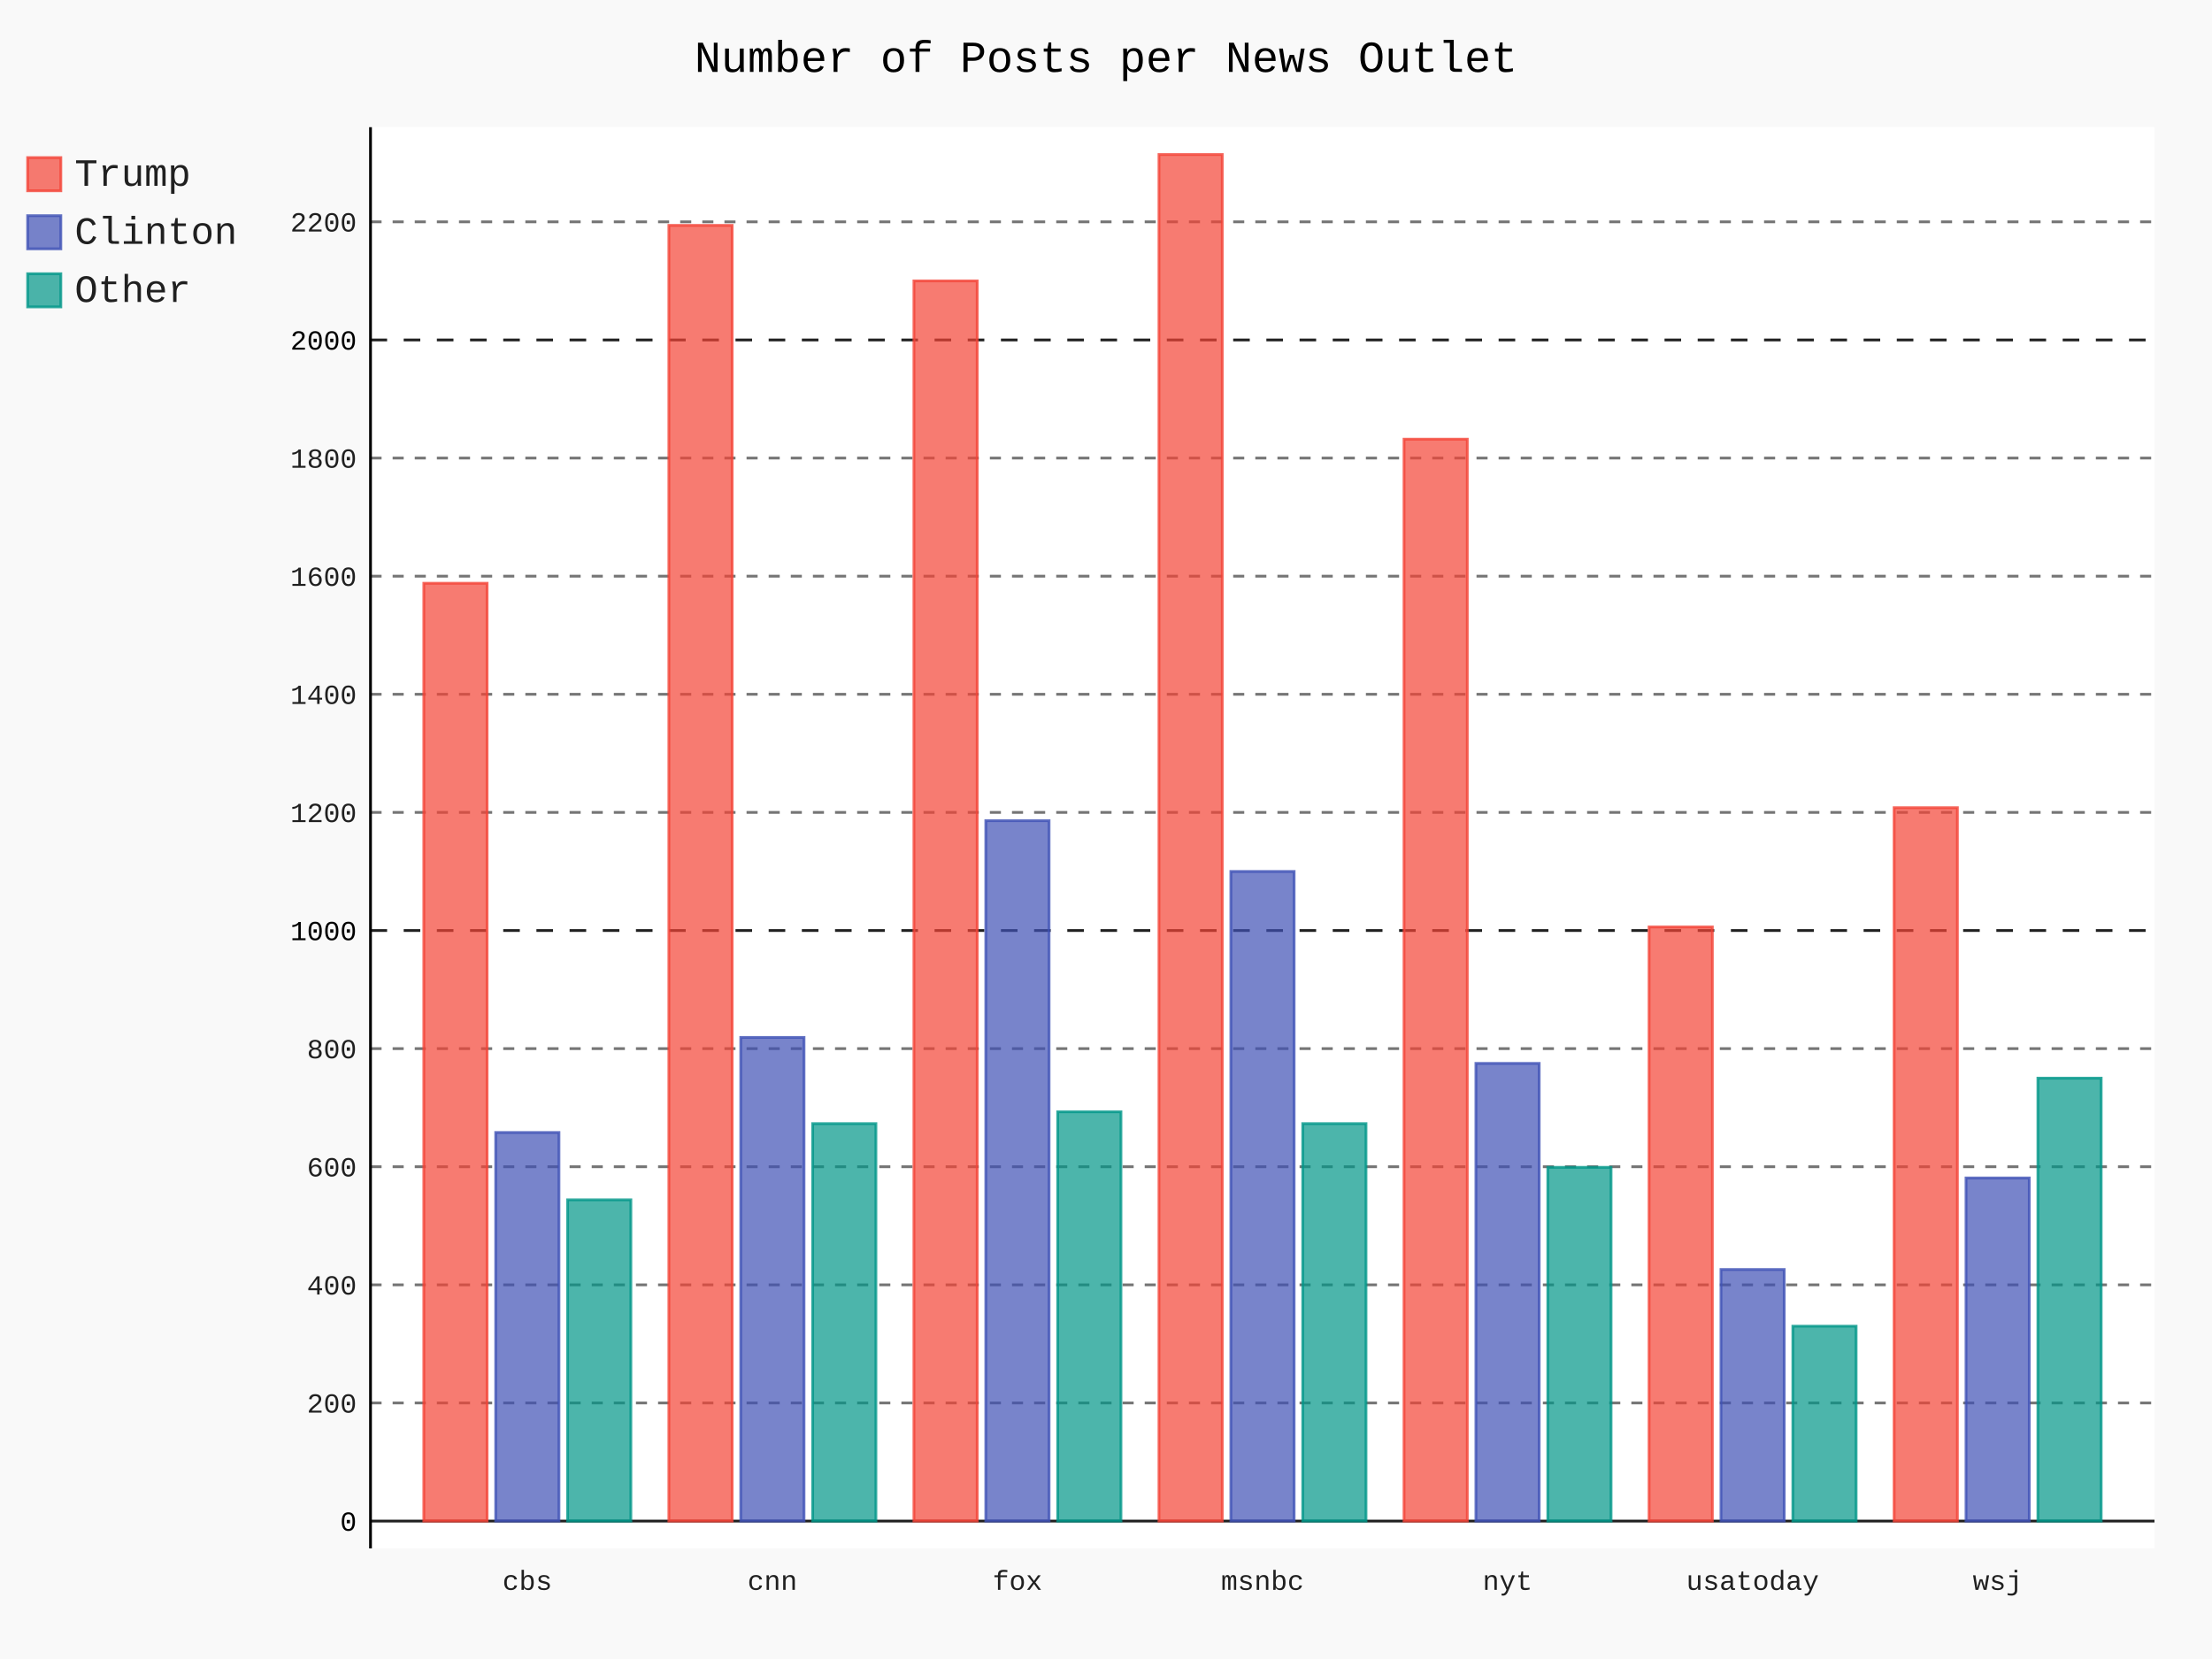
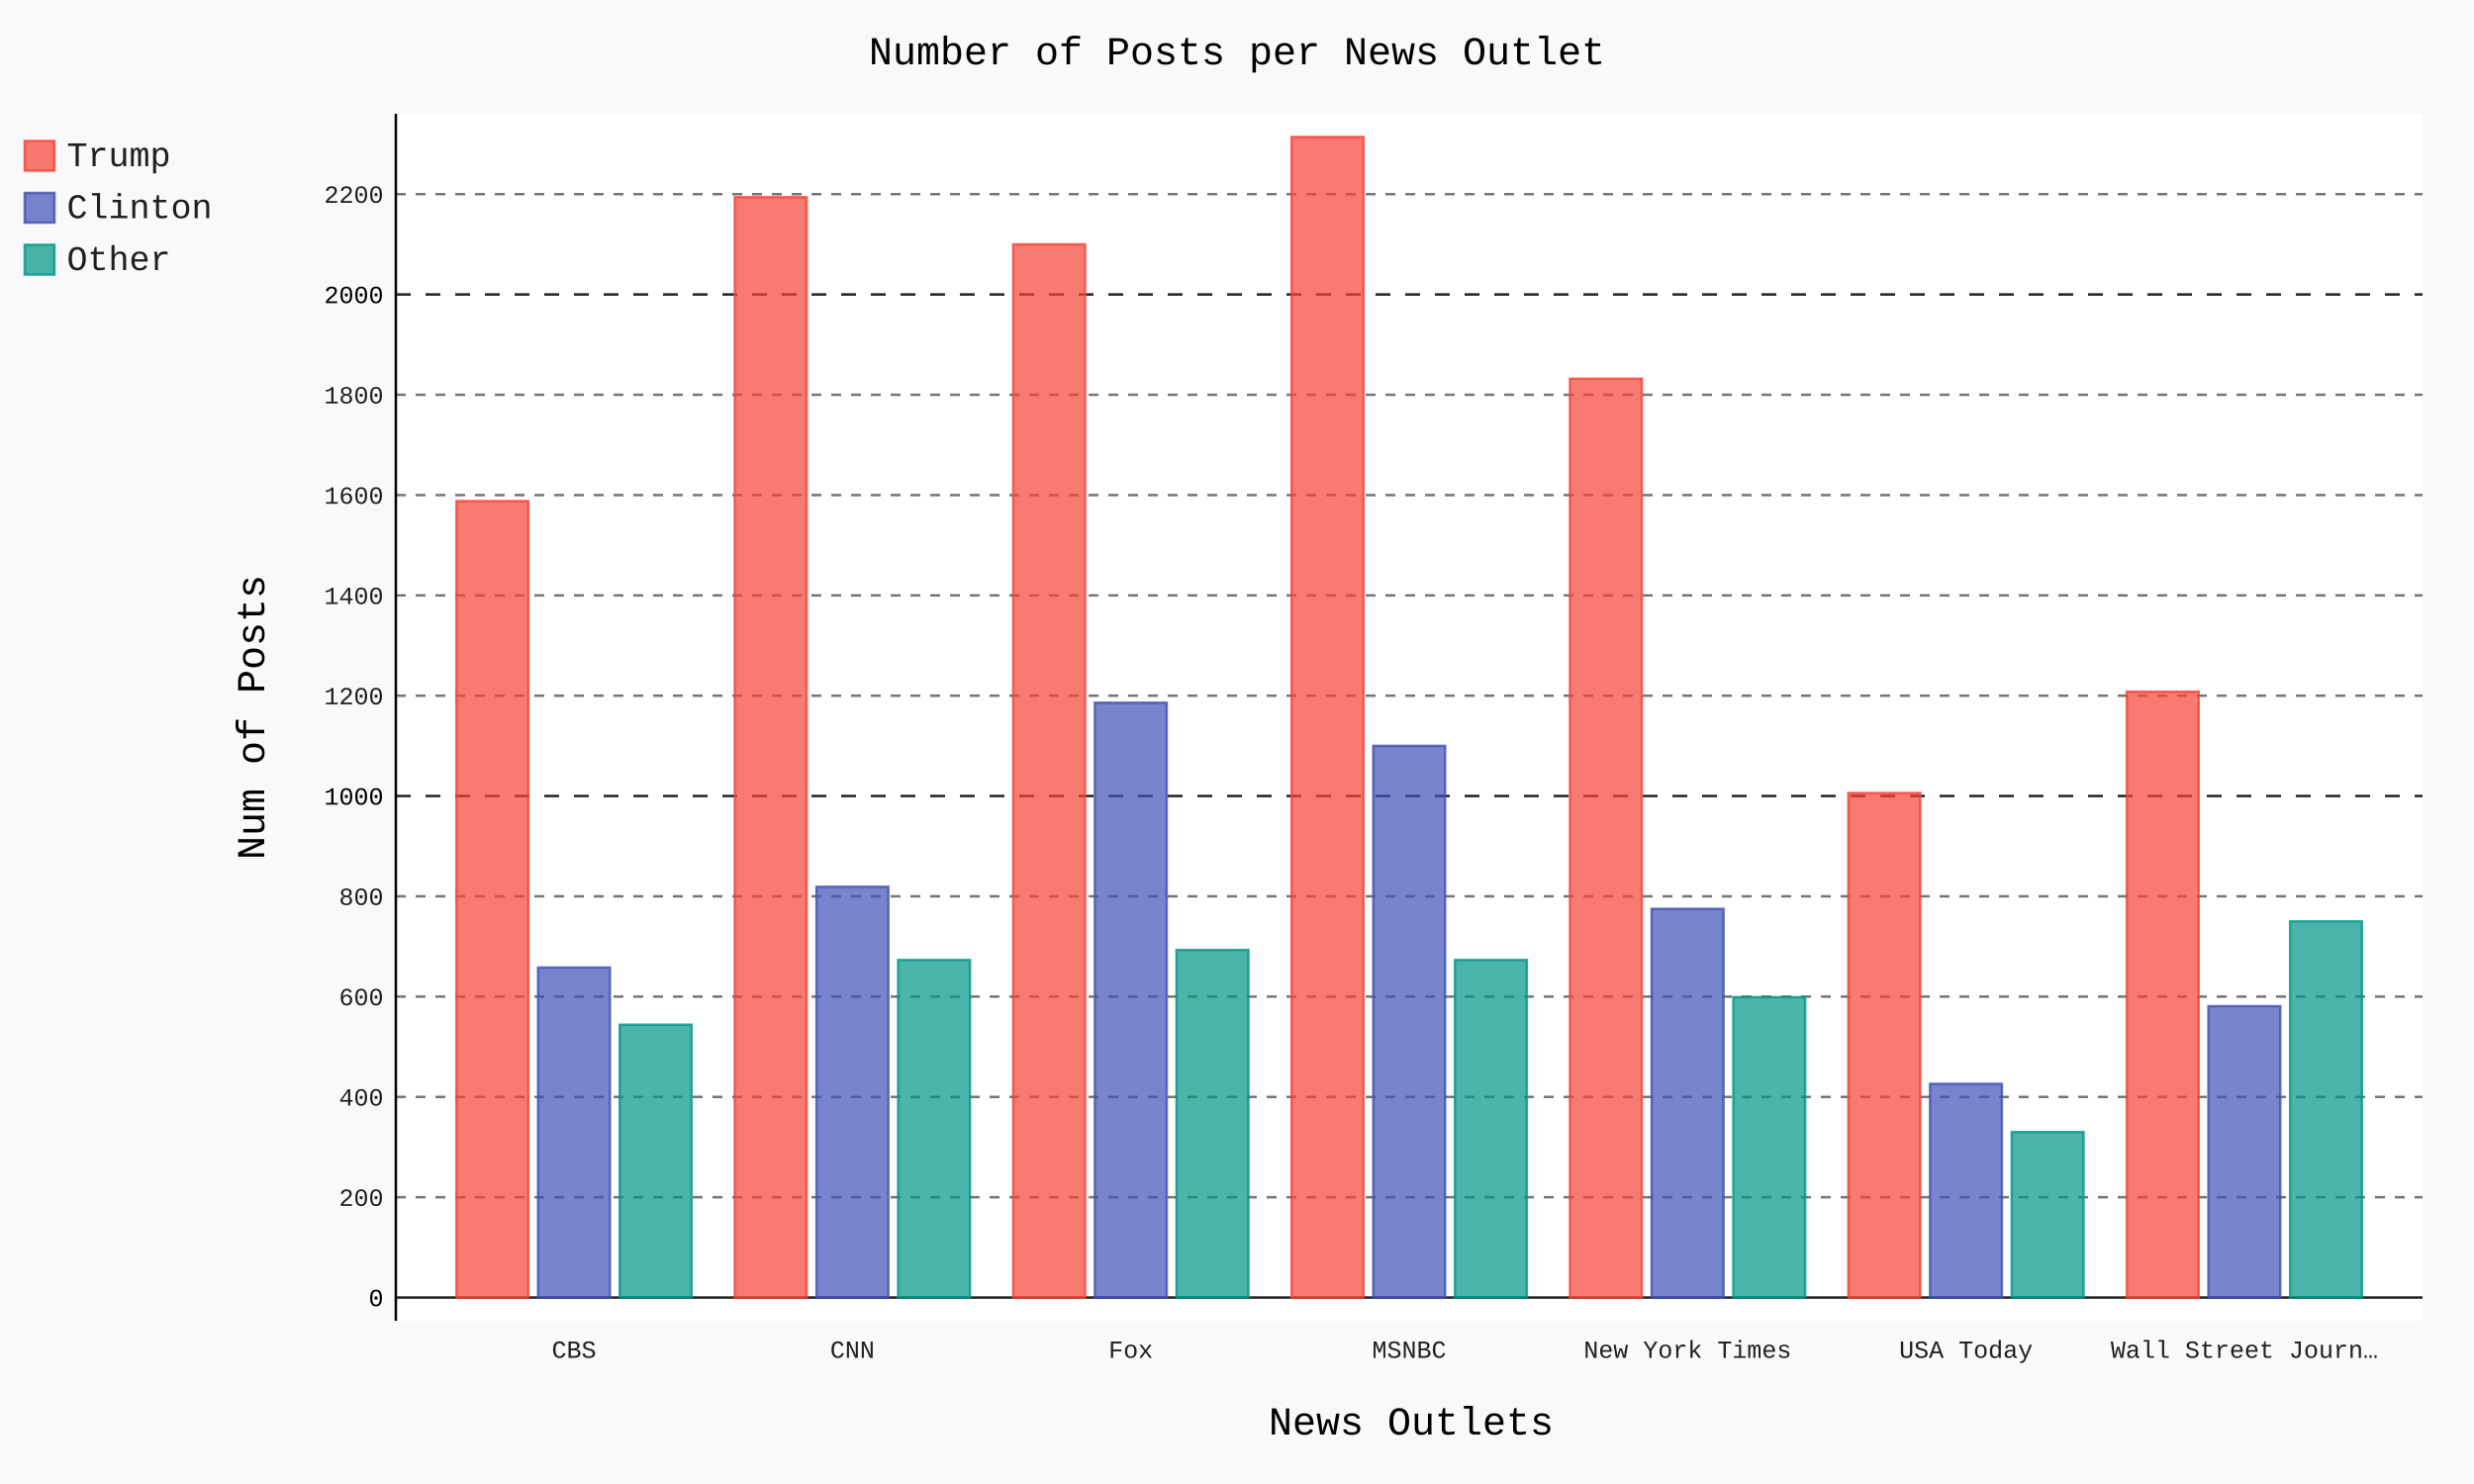
- <svg xmlns="http://www.w3.org/2000/svg" id="chart-cebf0c78-0767-4990-836e-f468f01224fd" class="pygal-chart" viewBox="0 0 800 600">
+ <svg xmlns="http://www.w3.org/2000/svg" id="chart-217c00eb-d68b-4b24-ba1e-59555fb27ba9" class="pygal-chart" viewBox="0 0 1000 600">
  <defs>
-     <style type="text/css">#chart-cebf0c78-0767-4990-836e-f468f01224fd{-webkit-user-select:none;-webkit-font-smoothing:antialiased;font-family:Consolas,"Liberation Mono",Menlo,Courier,monospace}#chart-cebf0c78-0767-4990-836e-f468f01224fd .title{font-family:Consolas,"Liberation Mono",Menlo,Courier,monospace;font-size:16px}#chart-cebf0c78-0767-4990-836e-f468f01224fd .legends .legend text{font-family:Consolas,"Liberation Mono",Menlo,Courier,monospace;font-size:14px}#chart-cebf0c78-0767-4990-836e-f468f01224fd .axis text{font-family:Consolas,"Liberation Mono",Menlo,Courier,monospace;font-size:10px}#chart-cebf0c78-0767-4990-836e-f468f01224fd .axis text.major{font-family:Consolas,"Liberation Mono",Menlo,Courier,monospace;font-size:10px}#chart-cebf0c78-0767-4990-836e-f468f01224fd .text-overlay text.value{font-family:Consolas,"Liberation Mono",Menlo,Courier,monospace;font-size:16px}#chart-cebf0c78-0767-4990-836e-f468f01224fd .text-overlay text.label{font-family:Consolas,"Liberation Mono",Menlo,Courier,monospace;font-size:10px}#chart-cebf0c78-0767-4990-836e-f468f01224fd .tooltip{font-family:Consolas,"Liberation Mono",Menlo,Courier,monospace;font-size:14px}#chart-cebf0c78-0767-4990-836e-f468f01224fd text.no_data{font-family:Consolas,"Liberation Mono",Menlo,Courier,monospace;font-size:64px}
- #chart-cebf0c78-0767-4990-836e-f468f01224fd{background-color:rgba(249,249,249,1)}#chart-cebf0c78-0767-4990-836e-f468f01224fd path,#chart-cebf0c78-0767-4990-836e-f468f01224fd line,#chart-cebf0c78-0767-4990-836e-f468f01224fd rect,#chart-cebf0c78-0767-4990-836e-f468f01224fd circle{-webkit-transition:150ms;-moz-transition:150ms;transition:150ms}#chart-cebf0c78-0767-4990-836e-f468f01224fd .graph &gt; .background{fill:rgba(249,249,249,1)}#chart-cebf0c78-0767-4990-836e-f468f01224fd .plot &gt; .background{fill:rgba(255,255,255,1)}#chart-cebf0c78-0767-4990-836e-f468f01224fd .graph{fill:rgba(0,0,0,.87)}#chart-cebf0c78-0767-4990-836e-f468f01224fd text.no_data{fill:rgba(0,0,0,1)}#chart-cebf0c78-0767-4990-836e-f468f01224fd .title{fill:rgba(0,0,0,1)}#chart-cebf0c78-0767-4990-836e-f468f01224fd .legends .legend text{fill:rgba(0,0,0,.87)}#chart-cebf0c78-0767-4990-836e-f468f01224fd .legends .legend:hover text{fill:rgba(0,0,0,1)}#chart-cebf0c78-0767-4990-836e-f468f01224fd .axis .line{stroke:rgba(0,0,0,1)}#chart-cebf0c78-0767-4990-836e-f468f01224fd .axis .guide.line{stroke:rgba(0,0,0,.54)}#chart-cebf0c78-0767-4990-836e-f468f01224fd .axis .major.line{stroke:rgba(0,0,0,.87)}#chart-cebf0c78-0767-4990-836e-f468f01224fd .axis text.major{fill:rgba(0,0,0,1)}#chart-cebf0c78-0767-4990-836e-f468f01224fd .axis.y .guides:hover .guide.line,#chart-cebf0c78-0767-4990-836e-f468f01224fd .line-graph .axis.x .guides:hover .guide.line,#chart-cebf0c78-0767-4990-836e-f468f01224fd .stackedline-graph .axis.x .guides:hover .guide.line,#chart-cebf0c78-0767-4990-836e-f468f01224fd .xy-graph .axis.x .guides:hover .guide.line{stroke:rgba(0,0,0,1)}#chart-cebf0c78-0767-4990-836e-f468f01224fd .axis .guides:hover text{fill:rgba(0,0,0,1)}#chart-cebf0c78-0767-4990-836e-f468f01224fd .reactive{fill-opacity:.7;stroke-opacity:.8}#chart-cebf0c78-0767-4990-836e-f468f01224fd .ci{stroke:rgba(0,0,0,.87)}#chart-cebf0c78-0767-4990-836e-f468f01224fd .reactive.active,#chart-cebf0c78-0767-4990-836e-f468f01224fd .active .reactive{fill-opacity:.8;stroke-opacity:.9;stroke-width:4}#chart-cebf0c78-0767-4990-836e-f468f01224fd .ci .reactive.active{stroke-width:1.5}#chart-cebf0c78-0767-4990-836e-f468f01224fd .series text{fill:rgba(0,0,0,1)}#chart-cebf0c78-0767-4990-836e-f468f01224fd .tooltip rect{fill:rgba(255,255,255,1);stroke:rgba(0,0,0,1);-webkit-transition:opacity 150ms;-moz-transition:opacity 150ms;transition:opacity 150ms}#chart-cebf0c78-0767-4990-836e-f468f01224fd .tooltip .label{fill:rgba(0,0,0,.87)}#chart-cebf0c78-0767-4990-836e-f468f01224fd .tooltip .label{fill:rgba(0,0,0,.87)}#chart-cebf0c78-0767-4990-836e-f468f01224fd .tooltip .legend{font-size:.8em;fill:rgba(0,0,0,.54)}#chart-cebf0c78-0767-4990-836e-f468f01224fd .tooltip .x_label{font-size:.6em;fill:rgba(0,0,0,1)}#chart-cebf0c78-0767-4990-836e-f468f01224fd .tooltip .xlink{font-size:.5em;text-decoration:underline}#chart-cebf0c78-0767-4990-836e-f468f01224fd .tooltip .value{font-size:1.5em}#chart-cebf0c78-0767-4990-836e-f468f01224fd .bound{font-size:.5em}#chart-cebf0c78-0767-4990-836e-f468f01224fd .max-value{font-size:.75em;fill:rgba(0,0,0,.54)}#chart-cebf0c78-0767-4990-836e-f468f01224fd .map-element{fill:rgba(255,255,255,1);stroke:rgba(0,0,0,.54) !important}#chart-cebf0c78-0767-4990-836e-f468f01224fd .map-element .reactive{fill-opacity:inherit;stroke-opacity:inherit}#chart-cebf0c78-0767-4990-836e-f468f01224fd .color-0,#chart-cebf0c78-0767-4990-836e-f468f01224fd .color-0 a:visited{stroke:#F44336;fill:#F44336}#chart-cebf0c78-0767-4990-836e-f468f01224fd .color-1,#chart-cebf0c78-0767-4990-836e-f468f01224fd .color-1 a:visited{stroke:#3F51B5;fill:#3F51B5}#chart-cebf0c78-0767-4990-836e-f468f01224fd .color-2,#chart-cebf0c78-0767-4990-836e-f468f01224fd .color-2 a:visited{stroke:#009688;fill:#009688}#chart-cebf0c78-0767-4990-836e-f468f01224fd .text-overlay .color-0 text{fill:black}#chart-cebf0c78-0767-4990-836e-f468f01224fd .text-overlay .color-1 text{fill:black}#chart-cebf0c78-0767-4990-836e-f468f01224fd .text-overlay .color-2 text{fill:black}
- #chart-cebf0c78-0767-4990-836e-f468f01224fd text.no_data{text-anchor:middle}#chart-cebf0c78-0767-4990-836e-f468f01224fd .guide.line{fill:none}#chart-cebf0c78-0767-4990-836e-f468f01224fd .centered{text-anchor:middle}#chart-cebf0c78-0767-4990-836e-f468f01224fd .title{text-anchor:middle}#chart-cebf0c78-0767-4990-836e-f468f01224fd .legends .legend text{fill-opacity:1}#chart-cebf0c78-0767-4990-836e-f468f01224fd .axis.x text{text-anchor:middle}#chart-cebf0c78-0767-4990-836e-f468f01224fd .axis.x:not(.web) text[transform]{text-anchor:start}#chart-cebf0c78-0767-4990-836e-f468f01224fd .axis.x:not(.web) text[transform].backwards{text-anchor:end}#chart-cebf0c78-0767-4990-836e-f468f01224fd .axis.y text{text-anchor:end}#chart-cebf0c78-0767-4990-836e-f468f01224fd .axis.y text[transform].backwards{text-anchor:start}#chart-cebf0c78-0767-4990-836e-f468f01224fd .axis.y2 text{text-anchor:start}#chart-cebf0c78-0767-4990-836e-f468f01224fd .axis.y2 text[transform].backwards{text-anchor:end}#chart-cebf0c78-0767-4990-836e-f468f01224fd .axis .guide.line{stroke-dasharray:4,4}#chart-cebf0c78-0767-4990-836e-f468f01224fd .axis .major.guide.line{stroke-dasharray:6,6}#chart-cebf0c78-0767-4990-836e-f468f01224fd .horizontal .axis.y .guide.line,#chart-cebf0c78-0767-4990-836e-f468f01224fd .horizontal .axis.y2 .guide.line,#chart-cebf0c78-0767-4990-836e-f468f01224fd .vertical .axis.x .guide.line{opacity:0}#chart-cebf0c78-0767-4990-836e-f468f01224fd .horizontal .axis.always_show .guide.line,#chart-cebf0c78-0767-4990-836e-f468f01224fd .vertical .axis.always_show .guide.line{opacity:1 !important}#chart-cebf0c78-0767-4990-836e-f468f01224fd .axis.y .guides:hover .guide.line,#chart-cebf0c78-0767-4990-836e-f468f01224fd .axis.y2 .guides:hover .guide.line,#chart-cebf0c78-0767-4990-836e-f468f01224fd .axis.x .guides:hover .guide.line{opacity:1}#chart-cebf0c78-0767-4990-836e-f468f01224fd .axis .guides:hover text{opacity:1}#chart-cebf0c78-0767-4990-836e-f468f01224fd .nofill{fill:none}#chart-cebf0c78-0767-4990-836e-f468f01224fd .subtle-fill{fill-opacity:.2}#chart-cebf0c78-0767-4990-836e-f468f01224fd .dot{stroke-width:1px;fill-opacity:1}#chart-cebf0c78-0767-4990-836e-f468f01224fd .dot.active{stroke-width:5px}#chart-cebf0c78-0767-4990-836e-f468f01224fd .dot.negative{fill:transparent}#chart-cebf0c78-0767-4990-836e-f468f01224fd text,#chart-cebf0c78-0767-4990-836e-f468f01224fd tspan{stroke:none !important}#chart-cebf0c78-0767-4990-836e-f468f01224fd .series text.active{opacity:1}#chart-cebf0c78-0767-4990-836e-f468f01224fd .tooltip rect{fill-opacity:.95;stroke-width:.5}#chart-cebf0c78-0767-4990-836e-f468f01224fd .tooltip text{fill-opacity:1}#chart-cebf0c78-0767-4990-836e-f468f01224fd .showable{visibility:hidden}#chart-cebf0c78-0767-4990-836e-f468f01224fd .showable.shown{visibility:visible}#chart-cebf0c78-0767-4990-836e-f468f01224fd .gauge-background{fill:rgba(229,229,229,1);stroke:none}#chart-cebf0c78-0767-4990-836e-f468f01224fd .bg-lines{stroke:rgba(249,249,249,1);stroke-width:2px}</style>
+     <style type="text/css">#chart-217c00eb-d68b-4b24-ba1e-59555fb27ba9{-webkit-user-select:none;-webkit-font-smoothing:antialiased;font-family:Consolas,"Liberation Mono",Menlo,Courier,monospace}#chart-217c00eb-d68b-4b24-ba1e-59555fb27ba9 .title{font-family:Consolas,"Liberation Mono",Menlo,Courier,monospace;font-size:16px}#chart-217c00eb-d68b-4b24-ba1e-59555fb27ba9 .legends .legend text{font-family:Consolas,"Liberation Mono",Menlo,Courier,monospace;font-size:14px}#chart-217c00eb-d68b-4b24-ba1e-59555fb27ba9 .axis text{font-family:Consolas,"Liberation Mono",Menlo,Courier,monospace;font-size:10px}#chart-217c00eb-d68b-4b24-ba1e-59555fb27ba9 .axis text.major{font-family:Consolas,"Liberation Mono",Menlo,Courier,monospace;font-size:10px}#chart-217c00eb-d68b-4b24-ba1e-59555fb27ba9 .text-overlay text.value{font-family:Consolas,"Liberation Mono",Menlo,Courier,monospace;font-size:16px}#chart-217c00eb-d68b-4b24-ba1e-59555fb27ba9 .text-overlay text.label{font-family:Consolas,"Liberation Mono",Menlo,Courier,monospace;font-size:10px}#chart-217c00eb-d68b-4b24-ba1e-59555fb27ba9 .tooltip{font-family:Consolas,"Liberation Mono",Menlo,Courier,monospace;font-size:14px}#chart-217c00eb-d68b-4b24-ba1e-59555fb27ba9 text.no_data{font-family:Consolas,"Liberation Mono",Menlo,Courier,monospace;font-size:64px}
+ #chart-217c00eb-d68b-4b24-ba1e-59555fb27ba9{background-color:rgba(249,249,249,1)}#chart-217c00eb-d68b-4b24-ba1e-59555fb27ba9 path,#chart-217c00eb-d68b-4b24-ba1e-59555fb27ba9 line,#chart-217c00eb-d68b-4b24-ba1e-59555fb27ba9 rect,#chart-217c00eb-d68b-4b24-ba1e-59555fb27ba9 circle{-webkit-transition:150ms;-moz-transition:150ms;transition:150ms}#chart-217c00eb-d68b-4b24-ba1e-59555fb27ba9 .graph &gt; .background{fill:rgba(249,249,249,1)}#chart-217c00eb-d68b-4b24-ba1e-59555fb27ba9 .plot &gt; .background{fill:rgba(255,255,255,1)}#chart-217c00eb-d68b-4b24-ba1e-59555fb27ba9 .graph{fill:rgba(0,0,0,.87)}#chart-217c00eb-d68b-4b24-ba1e-59555fb27ba9 text.no_data{fill:rgba(0,0,0,1)}#chart-217c00eb-d68b-4b24-ba1e-59555fb27ba9 .title{fill:rgba(0,0,0,1)}#chart-217c00eb-d68b-4b24-ba1e-59555fb27ba9 .legends .legend text{fill:rgba(0,0,0,.87)}#chart-217c00eb-d68b-4b24-ba1e-59555fb27ba9 .legends .legend:hover text{fill:rgba(0,0,0,1)}#chart-217c00eb-d68b-4b24-ba1e-59555fb27ba9 .axis .line{stroke:rgba(0,0,0,1)}#chart-217c00eb-d68b-4b24-ba1e-59555fb27ba9 .axis .guide.line{stroke:rgba(0,0,0,.54)}#chart-217c00eb-d68b-4b24-ba1e-59555fb27ba9 .axis .major.line{stroke:rgba(0,0,0,.87)}#chart-217c00eb-d68b-4b24-ba1e-59555fb27ba9 .axis text.major{fill:rgba(0,0,0,1)}#chart-217c00eb-d68b-4b24-ba1e-59555fb27ba9 .axis.y .guides:hover .guide.line,#chart-217c00eb-d68b-4b24-ba1e-59555fb27ba9 .line-graph .axis.x .guides:hover .guide.line,#chart-217c00eb-d68b-4b24-ba1e-59555fb27ba9 .stackedline-graph .axis.x .guides:hover .guide.line,#chart-217c00eb-d68b-4b24-ba1e-59555fb27ba9 .xy-graph .axis.x .guides:hover .guide.line{stroke:rgba(0,0,0,1)}#chart-217c00eb-d68b-4b24-ba1e-59555fb27ba9 .axis .guides:hover text{fill:rgba(0,0,0,1)}#chart-217c00eb-d68b-4b24-ba1e-59555fb27ba9 .reactive{fill-opacity:.7;stroke-opacity:.8}#chart-217c00eb-d68b-4b24-ba1e-59555fb27ba9 .ci{stroke:rgba(0,0,0,.87)}#chart-217c00eb-d68b-4b24-ba1e-59555fb27ba9 .reactive.active,#chart-217c00eb-d68b-4b24-ba1e-59555fb27ba9 .active .reactive{fill-opacity:.8;stroke-opacity:.9;stroke-width:4}#chart-217c00eb-d68b-4b24-ba1e-59555fb27ba9 .ci .reactive.active{stroke-width:1.5}#chart-217c00eb-d68b-4b24-ba1e-59555fb27ba9 .series text{fill:rgba(0,0,0,1)}#chart-217c00eb-d68b-4b24-ba1e-59555fb27ba9 .tooltip rect{fill:rgba(255,255,255,1);stroke:rgba(0,0,0,1);-webkit-transition:opacity 150ms;-moz-transition:opacity 150ms;transition:opacity 150ms}#chart-217c00eb-d68b-4b24-ba1e-59555fb27ba9 .tooltip .label{fill:rgba(0,0,0,.87)}#chart-217c00eb-d68b-4b24-ba1e-59555fb27ba9 .tooltip .label{fill:rgba(0,0,0,.87)}#chart-217c00eb-d68b-4b24-ba1e-59555fb27ba9 .tooltip .legend{font-size:.8em;fill:rgba(0,0,0,.54)}#chart-217c00eb-d68b-4b24-ba1e-59555fb27ba9 .tooltip .x_label{font-size:.6em;fill:rgba(0,0,0,1)}#chart-217c00eb-d68b-4b24-ba1e-59555fb27ba9 .tooltip .xlink{font-size:.5em;text-decoration:underline}#chart-217c00eb-d68b-4b24-ba1e-59555fb27ba9 .tooltip .value{font-size:1.5em}#chart-217c00eb-d68b-4b24-ba1e-59555fb27ba9 .bound{font-size:.5em}#chart-217c00eb-d68b-4b24-ba1e-59555fb27ba9 .max-value{font-size:.75em;fill:rgba(0,0,0,.54)}#chart-217c00eb-d68b-4b24-ba1e-59555fb27ba9 .map-element{fill:rgba(255,255,255,1);stroke:rgba(0,0,0,.54) !important}#chart-217c00eb-d68b-4b24-ba1e-59555fb27ba9 .map-element .reactive{fill-opacity:inherit;stroke-opacity:inherit}#chart-217c00eb-d68b-4b24-ba1e-59555fb27ba9 .color-0,#chart-217c00eb-d68b-4b24-ba1e-59555fb27ba9 .color-0 a:visited{stroke:#F44336;fill:#F44336}#chart-217c00eb-d68b-4b24-ba1e-59555fb27ba9 .color-1,#chart-217c00eb-d68b-4b24-ba1e-59555fb27ba9 .color-1 a:visited{stroke:#3F51B5;fill:#3F51B5}#chart-217c00eb-d68b-4b24-ba1e-59555fb27ba9 .color-2,#chart-217c00eb-d68b-4b24-ba1e-59555fb27ba9 .color-2 a:visited{stroke:#009688;fill:#009688}#chart-217c00eb-d68b-4b24-ba1e-59555fb27ba9 .text-overlay .color-0 text{fill:black}#chart-217c00eb-d68b-4b24-ba1e-59555fb27ba9 .text-overlay .color-1 text{fill:black}#chart-217c00eb-d68b-4b24-ba1e-59555fb27ba9 .text-overlay .color-2 text{fill:black}
+ #chart-217c00eb-d68b-4b24-ba1e-59555fb27ba9 text.no_data{text-anchor:middle}#chart-217c00eb-d68b-4b24-ba1e-59555fb27ba9 .guide.line{fill:none}#chart-217c00eb-d68b-4b24-ba1e-59555fb27ba9 .centered{text-anchor:middle}#chart-217c00eb-d68b-4b24-ba1e-59555fb27ba9 .title{text-anchor:middle}#chart-217c00eb-d68b-4b24-ba1e-59555fb27ba9 .legends .legend text{fill-opacity:1}#chart-217c00eb-d68b-4b24-ba1e-59555fb27ba9 .axis.x text{text-anchor:middle}#chart-217c00eb-d68b-4b24-ba1e-59555fb27ba9 .axis.x:not(.web) text[transform]{text-anchor:start}#chart-217c00eb-d68b-4b24-ba1e-59555fb27ba9 .axis.x:not(.web) text[transform].backwards{text-anchor:end}#chart-217c00eb-d68b-4b24-ba1e-59555fb27ba9 .axis.y text{text-anchor:end}#chart-217c00eb-d68b-4b24-ba1e-59555fb27ba9 .axis.y text[transform].backwards{text-anchor:start}#chart-217c00eb-d68b-4b24-ba1e-59555fb27ba9 .axis.y2 text{text-anchor:start}#chart-217c00eb-d68b-4b24-ba1e-59555fb27ba9 .axis.y2 text[transform].backwards{text-anchor:end}#chart-217c00eb-d68b-4b24-ba1e-59555fb27ba9 .axis .guide.line{stroke-dasharray:4,4}#chart-217c00eb-d68b-4b24-ba1e-59555fb27ba9 .axis .major.guide.line{stroke-dasharray:6,6}#chart-217c00eb-d68b-4b24-ba1e-59555fb27ba9 .horizontal .axis.y .guide.line,#chart-217c00eb-d68b-4b24-ba1e-59555fb27ba9 .horizontal .axis.y2 .guide.line,#chart-217c00eb-d68b-4b24-ba1e-59555fb27ba9 .vertical .axis.x .guide.line{opacity:0}#chart-217c00eb-d68b-4b24-ba1e-59555fb27ba9 .horizontal .axis.always_show .guide.line,#chart-217c00eb-d68b-4b24-ba1e-59555fb27ba9 .vertical .axis.always_show .guide.line{opacity:1 !important}#chart-217c00eb-d68b-4b24-ba1e-59555fb27ba9 .axis.y .guides:hover .guide.line,#chart-217c00eb-d68b-4b24-ba1e-59555fb27ba9 .axis.y2 .guides:hover .guide.line,#chart-217c00eb-d68b-4b24-ba1e-59555fb27ba9 .axis.x .guides:hover .guide.line{opacity:1}#chart-217c00eb-d68b-4b24-ba1e-59555fb27ba9 .axis .guides:hover text{opacity:1}#chart-217c00eb-d68b-4b24-ba1e-59555fb27ba9 .nofill{fill:none}#chart-217c00eb-d68b-4b24-ba1e-59555fb27ba9 .subtle-fill{fill-opacity:.2}#chart-217c00eb-d68b-4b24-ba1e-59555fb27ba9 .dot{stroke-width:1px;fill-opacity:1}#chart-217c00eb-d68b-4b24-ba1e-59555fb27ba9 .dot.active{stroke-width:5px}#chart-217c00eb-d68b-4b24-ba1e-59555fb27ba9 .dot.negative{fill:transparent}#chart-217c00eb-d68b-4b24-ba1e-59555fb27ba9 text,#chart-217c00eb-d68b-4b24-ba1e-59555fb27ba9 tspan{stroke:none !important}#chart-217c00eb-d68b-4b24-ba1e-59555fb27ba9 .series text.active{opacity:1}#chart-217c00eb-d68b-4b24-ba1e-59555fb27ba9 .tooltip rect{fill-opacity:.95;stroke-width:.5}#chart-217c00eb-d68b-4b24-ba1e-59555fb27ba9 .tooltip text{fill-opacity:1}#chart-217c00eb-d68b-4b24-ba1e-59555fb27ba9 .showable{visibility:hidden}#chart-217c00eb-d68b-4b24-ba1e-59555fb27ba9 .showable.shown{visibility:visible}#chart-217c00eb-d68b-4b24-ba1e-59555fb27ba9 .gauge-background{fill:rgba(229,229,229,1);stroke:none}#chart-217c00eb-d68b-4b24-ba1e-59555fb27ba9 .bg-lines{stroke:rgba(249,249,249,1);stroke-width:2px}</style>
  </defs>
  <g class="graph bar-graph vertical">
-     <rect class="background" height="600" width="800" x="0" y="0" />
-     <g class="plot" transform="translate(134, 46)">
-       <rect class="background" height="514" width="645.2" x="0" y="0" />
+     <rect class="background" height="600" width="1000" x="0" y="0" />
+     <g class="plot" transform="translate(160, 46)">
+       <rect class="background" height="488" width="819.2" x="0" y="0" />
      <g class="axis y">
        <g class="guides">
-           <path class="axis major line" d="M0 504.115 h645.2" />
-           <text class="major" x="-5" y="507.615">0</text>
-         </g>
-         <g class="guides">
-           <path class="guide line" d="M0 461.399 h645.2" />
-           <text class="" x="-5" y="464.899">200</text>
-         </g>
-         <g class="guides">
-           <path class="guide line" d="M0 418.682 h645.2" />
-           <text class="" x="-5" y="422.182">400</text>
-         </g>
-         <g class="guides">
-           <path class="guide line" d="M0 375.966 h645.2" />
-           <text class="" x="-5" y="379.466">600</text>
-         </g>
-         <g class="guides">
-           <path class="guide line" d="M0 333.249 h645.2" />
-           <text class="" x="-5" y="336.749">800</text>
-         </g>
-         <g class="guides">
-           <path class="major guide line" d="M0 290.533 h645.2" />
-           <text class="major" x="-5" y="294.033">1000</text>
-         </g>
-         <g class="guides">
-           <path class="guide line" d="M0 247.816 h645.2" />
-           <text class="" x="-5" y="251.316">1200</text>
-         </g>
-         <g class="guides">
-           <path class="guide line" d="M0 205.099 h645.2" />
-           <text class="" x="-5" y="208.599">1400</text>
-         </g>
-         <g class="guides">
-           <path class="guide line" d="M0 162.383 h645.2" />
-           <text class="" x="-5" y="165.883">1600</text>
-         </g>
-         <g class="guides">
-           <path class="guide line" d="M0 119.666 h645.2" />
-           <text class="" x="-5" y="123.166">1800</text>
-         </g>
-         <g class="guides">
-           <path class="major guide line" d="M0 76.95 h645.2" />
-           <text class="major" x="-5" y="80.45">2000</text>
-         </g>
-         <g class="guides">
-           <path class="guide line" d="M0 34.233 h645.2" />
-           <text class="" x="-5" y="37.733">2200</text>
+           <path class="axis major line" d="M0 478.615 h819.2" />
+           <text class="major" x="-5" y="482.115">0</text>
+         </g>
+         <g class="guides">
+           <path class="guide line" d="M0 438.06 h819.2" />
+           <text class="" x="-5" y="441.56">200</text>
+         </g>
+         <g class="guides">
+           <path class="guide line" d="M0 397.504 h819.2" />
+           <text class="" x="-5" y="401.004">400</text>
+         </g>
+         <g class="guides">
+           <path class="guide line" d="M0 356.948 h819.2" />
+           <text class="" x="-5" y="360.448">600</text>
+         </g>
+         <g class="guides">
+           <path class="guide line" d="M0 316.392 h819.2" />
+           <text class="" x="-5" y="319.892">800</text>
+         </g>
+         <g class="guides">
+           <path class="major guide line" d="M0 275.836 h819.2" />
+           <text class="major" x="-5" y="279.336">1000</text>
+         </g>
+         <g class="guides">
+           <path class="guide line" d="M0 235.28 h819.2" />
+           <text class="" x="-5" y="238.78">1200</text>
+         </g>
+         <g class="guides">
+           <path class="guide line" d="M0 194.725 h819.2" />
+           <text class="" x="-5" y="198.225">1400</text>
+         </g>
+         <g class="guides">
+           <path class="guide line" d="M0 154.169 h819.2" />
+           <text class="" x="-5" y="157.669">1600</text>
+         </g>
+         <g class="guides">
+           <path class="guide line" d="M0 113.613 h819.2" />
+           <text class="" x="-5" y="117.113">1800</text>
+         </g>
+         <g class="guides">
+           <path class="major guide line" d="M0 73.057 h819.2" />
+           <text class="major" x="-5" y="76.557">2000</text>
+         </g>
+         <g class="guides">
+           <path class="guide line" d="M0 32.501 h819.2" />
+           <text class="" x="-5" y="36.001">2200</text>
        </g>
      </g>
      <g class="axis x">
-         <path class="line" d="M0 0 v514" />
-         <g class="guides">
-           <path class="guide line" d="M56.721 0 v514" />
-           <text class="" x="56.721" y="529.0">cbs</text>
-         </g>
-         <g class="guides">
-           <path class="guide line" d="M145.347 0 v514" />
-           <text class="" x="145.347" y="529.0">cnn</text>
-         </g>
-         <g class="guides">
-           <path class="guide line" d="M233.974 0 v514" />
-           <text class="" x="233.974" y="529.0">fox</text>
-         </g>
-         <g class="guides">
-           <path class="guide line" d="M322.6 0 v514" />
-           <text class="" x="322.6" y="529.0">msnbc</text>
-         </g>
-         <g class="guides">
-           <path class="guide line" d="M411.226 0 v514" />
-           <text class="" x="411.226" y="529.0">nyt</text>
-         </g>
-         <g class="guides">
-           <path class="guide line" d="M499.853 0 v514" />
-           <text class="" x="499.853" y="529.0">usatoday</text>
-         </g>
-         <g class="guides">
-           <path class="guide line" d="M588.479 0 v514" />
-           <text class="" x="588.479" y="529.0">wsj</text>
+         <path class="line" d="M0 0 v488" />
+         <g class="guides">
+           <path class="guide line" d="M72.018 0 v488" />
+           <text class="" x="72.018" y="503.0">CBS</text>
+         </g>
+         <g class="guides">
+           <path class="guide line" d="M184.545 0 v488" />
+           <text class="" x="184.545" y="503.0">CNN</text>
+         </g>
+         <g class="guides">
+           <path class="guide line" d="M297.073 0 v488" />
+           <text class="" x="297.073" y="503.0">Fox</text>
+         </g>
+         <g class="guides">
+           <path class="guide line" d="M409.6 0 v488" />
+           <text class="" x="409.6" y="503.0">MSNBC</text>
+         </g>
+         <g class="guides">
+           <path class="guide line" d="M522.127 0 v488" />
+           <text class="" x="522.127" y="503.0">New York Times</text>
+         </g>
+         <g class="guides">
+           <path class="guide line" d="M634.655 0 v488" />
+           <text class="" x="634.655" y="503.0">USA Today</text>
+         </g>
+         <g class="guides">
+           <path class="guide line" d="M747.182 0 v488" />
+           <text class="" x="747.182" y="503.0">Wall Street Journ…</text>
        </g>
      </g>
      <g class="series serie-0 color-0">
        <g class="bars">
          <g class="bar">
-             <rect class="rect reactive tooltip-trigger" height="339.17" rx="0" ry="0" width="22.877" x="19.285" y="164.946" />
-           </g>
-           <g class="bar">
-             <rect class="rect reactive tooltip-trigger" height="468.601" rx="0" ry="0" width="22.877" x="107.911" y="35.515" />
-           </g>
-           <g class="bar">
-             <rect class="rect reactive tooltip-trigger" height="448.524" rx="0" ry="0" width="22.877" x="196.538" y="55.591" />
-           </g>
-           <g class="bar">
-             <rect class="rect reactive tooltip-trigger" height="494.231" rx="0" ry="0" width="22.877" x="285.164" y="9.885" />
-           </g>
-           <g class="bar">
-             <rect class="rect reactive tooltip-trigger" height="391.284" rx="0" ry="0" width="22.877" x="373.791" y="112.832" />
-           </g>
-           <g class="bar">
-             <rect class="rect reactive tooltip-trigger" height="214.864" rx="0" ry="0" width="22.877" x="462.417" y="289.251" />
-           </g>
-           <g class="bar">
-             <rect class="rect reactive tooltip-trigger" height="258.008" rx="0" ry="0" width="22.877" x="551.043" y="246.107" />
+             <rect class="rect reactive tooltip-trigger" height="322.013" rx="0" ry="0" width="29.047" x="24.486" y="156.602" />
+           </g>
+           <g class="bar">
+             <rect class="rect reactive tooltip-trigger" height="444.897" rx="0" ry="0" width="29.047" x="137.013" y="33.718" />
+           </g>
+           <g class="bar">
+             <rect class="rect reactive tooltip-trigger" height="425.836" rx="0" ry="0" width="29.047" x="249.541" y="52.779" />
+           </g>
+           <g class="bar">
+             <rect class="rect reactive tooltip-trigger" height="469.231" rx="0" ry="0" width="29.047" x="362.068" y="9.385" />
+           </g>
+           <g class="bar">
+             <rect class="rect reactive tooltip-trigger" height="371.491" rx="0" ry="0" width="29.047" x="474.596" y="107.124" />
+           </g>
+           <g class="bar">
+             <rect class="rect reactive tooltip-trigger" height="203.996" rx="0" ry="0" width="29.047" x="587.123" y="274.62" />
+           </g>
+           <g class="bar">
+             <rect class="rect reactive tooltip-trigger" height="244.957" rx="0" ry="0" width="29.047" x="699.651" y="233.658" />
          </g>
        </g>
      </g>
      <g class="series serie-1 color-1">
        <g class="bars">
          <g class="bar">
-             <rect class="rect reactive tooltip-trigger" height="140.538" rx="0" ry="0" width="22.877" x="45.282" y="363.578" />
-           </g>
-           <g class="bar">
-             <rect class="rect reactive tooltip-trigger" height="174.924" rx="0" ry="0" width="22.877" x="133.909" y="329.191" />
-           </g>
-           <g class="bar">
-             <rect class="rect reactive tooltip-trigger" height="253.309" rx="0" ry="0" width="22.877" x="222.535" y="250.806" />
-           </g>
-           <g class="bar">
-             <rect class="rect reactive tooltip-trigger" height="234.941" rx="0" ry="0" width="22.877" x="311.161" y="269.174" />
-           </g>
-           <g class="bar">
-             <rect class="rect reactive tooltip-trigger" height="165.527" rx="0" ry="0" width="22.877" x="399.788" y="338.589" />
-           </g>
-           <g class="bar">
-             <rect class="rect reactive tooltip-trigger" height="90.986" rx="0" ry="0" width="22.877" x="488.414" y="413.129" />
-           </g>
-           <g class="bar">
-             <rect class="rect reactive tooltip-trigger" height="124.092" rx="0" ry="0" width="22.877" x="577.04" y="380.024" />
+             <rect class="rect reactive tooltip-trigger" height="133.429" rx="0" ry="0" width="29.047" x="57.494" y="345.187" />
+           </g>
+           <g class="bar">
+             <rect class="rect reactive tooltip-trigger" height="166.076" rx="0" ry="0" width="29.047" x="170.022" y="312.539" />
+           </g>
+           <g class="bar">
+             <rect class="rect reactive tooltip-trigger" height="240.496" rx="0" ry="0" width="29.047" x="282.549" y="238.119" />
+           </g>
+           <g class="bar">
+             <rect class="rect reactive tooltip-trigger" height="223.057" rx="0" ry="0" width="29.047" x="395.076" y="255.558" />
+           </g>
+           <g class="bar">
+             <rect class="rect reactive tooltip-trigger" height="157.154" rx="0" ry="0" width="29.047" x="507.604" y="321.462" />
+           </g>
+           <g class="bar">
+             <rect class="rect reactive tooltip-trigger" height="86.384" rx="0" ry="0" width="29.047" x="620.131" y="392.232" />
+           </g>
+           <g class="bar">
+             <rect class="rect reactive tooltip-trigger" height="117.815" rx="0" ry="0" width="29.047" x="732.659" y="360.801" />
          </g>
        </g>
      </g>
      <g class="series serie-2 color-2">
        <g class="bars">
          <g class="bar">
-             <rect class="rect reactive tooltip-trigger" height="116.189" rx="0" ry="0" width="22.877" x="71.279" y="387.926" />
-           </g>
-           <g class="bar">
-             <rect class="rect reactive tooltip-trigger" height="143.741" rx="0" ry="0" width="22.877" x="159.906" y="360.374" />
-           </g>
-           <g class="bar">
-             <rect class="rect reactive tooltip-trigger" height="148.013" rx="0" ry="0" width="22.877" x="248.532" y="356.102" />
-           </g>
-           <g class="bar">
-             <rect class="rect reactive tooltip-trigger" height="143.741" rx="0" ry="0" width="22.877" x="337.158" y="360.374" />
-           </g>
-           <g class="bar">
-             <rect class="rect reactive tooltip-trigger" height="127.936" rx="0" ry="0" width="22.877" x="425.785" y="376.179" />
-           </g>
-           <g class="bar">
-             <rect class="rect reactive tooltip-trigger" height="70.482" rx="0" ry="0" width="22.877" x="514.411" y="433.633" />
-           </g>
-           <g class="bar">
-             <rect class="rect reactive tooltip-trigger" height="160.187" rx="0" ry="0" width="22.877" x="603.037" y="343.928" />
+             <rect class="rect reactive tooltip-trigger" height="110.312" rx="0" ry="0" width="29.047" x="90.502" y="368.304" />
+           </g>
+           <g class="bar">
+             <rect class="rect reactive tooltip-trigger" height="136.47" rx="0" ry="0" width="29.047" x="203.03" y="342.145" />
+           </g>
+           <g class="bar">
+             <rect class="rect reactive tooltip-trigger" height="140.526" rx="0" ry="0" width="29.047" x="315.557" y="338.089" />
+           </g>
+           <g class="bar">
+             <rect class="rect reactive tooltip-trigger" height="136.47" rx="0" ry="0" width="29.047" x="428.085" y="342.145" />
+           </g>
+           <g class="bar">
+             <rect class="rect reactive tooltip-trigger" height="121.465" rx="0" ry="0" width="29.047" x="540.612" y="357.151" />
+           </g>
+           <g class="bar">
+             <rect class="rect reactive tooltip-trigger" height="66.917" rx="0" ry="0" width="29.047" x="653.139" y="411.698" />
+           </g>
+           <g class="bar">
+             <rect class="rect reactive tooltip-trigger" height="152.084" rx="0" ry="0" width="29.047" x="765.667" y="326.531" />
          </g>
        </g>
      </g>
    </g>
    <g class="titles">
-       <text class="title plot_title" x="400.0" y="26">Number of Posts per News Outlet</text>
-     </g>
-     <g class="plot overlay" transform="translate(134, 46)">
+       <text class="title plot_title" x="500.0" y="26">Number of Posts per News Outlet</text>
+       <text class="title" x="570.4" y="580">News Outlets</text>
+       <text class="title" x="80.8" y="316.0" transform="rotate(-90 80.8 290)">Num of Posts</text>
+     </g>
+     <g class="plot overlay" transform="translate(160, 46)">
      <g class="series serie-0 color-0" />
      <g class="series serie-1 color-1" />
      <g class="series serie-2 color-2" />
    </g>
-     <g class="plot text-overlay" transform="translate(134, 46)">
+     <g class="plot text-overlay" transform="translate(160, 46)">
      <g class="series serie-0 color-0" />
      <g class="series serie-1 color-1" />
      <g class="series serie-2 color-2" />
    </g>
-     <g class="plot tooltip-overlay" transform="translate(134, 46)">
+     <g class="plot tooltip-overlay" transform="translate(160, 46)">
      <g class="tooltip" style="opacity: 0" transform="translate(0 0)">
        <rect class="tooltip-box" height="0" rx="0" ry="0" width="0" />
        <g class="text" />
      </g>
    </g>
    <g class="legends" transform="translate(10, 56)">
      <g class="legend reactive activate-serie" id="activate-serie-0">
        <rect class="color-0 reactive" height="12" width="12" x="0.0" y="1.0" />
        <text x="17.0" y="11.2">Trump</text>
      </g>
      <g class="legend reactive activate-serie" id="activate-serie-1">
        <rect class="color-1 reactive" height="12" width="12" x="0.0" y="22.0" />
        <text x="17.0" y="32.2">Clinton</text>
      </g>
      <g class="legend reactive activate-serie" id="activate-serie-2">
        <rect class="color-2 reactive" height="12" width="12" x="0.0" y="43.0" />
        <text x="17.0" y="53.2">Other</text>
      </g>
    </g>
-     <g class="legends" transform="translate(790, 56)" />
+     <g class="legends" transform="translate(990, 56)" />
  </g>
</svg>
